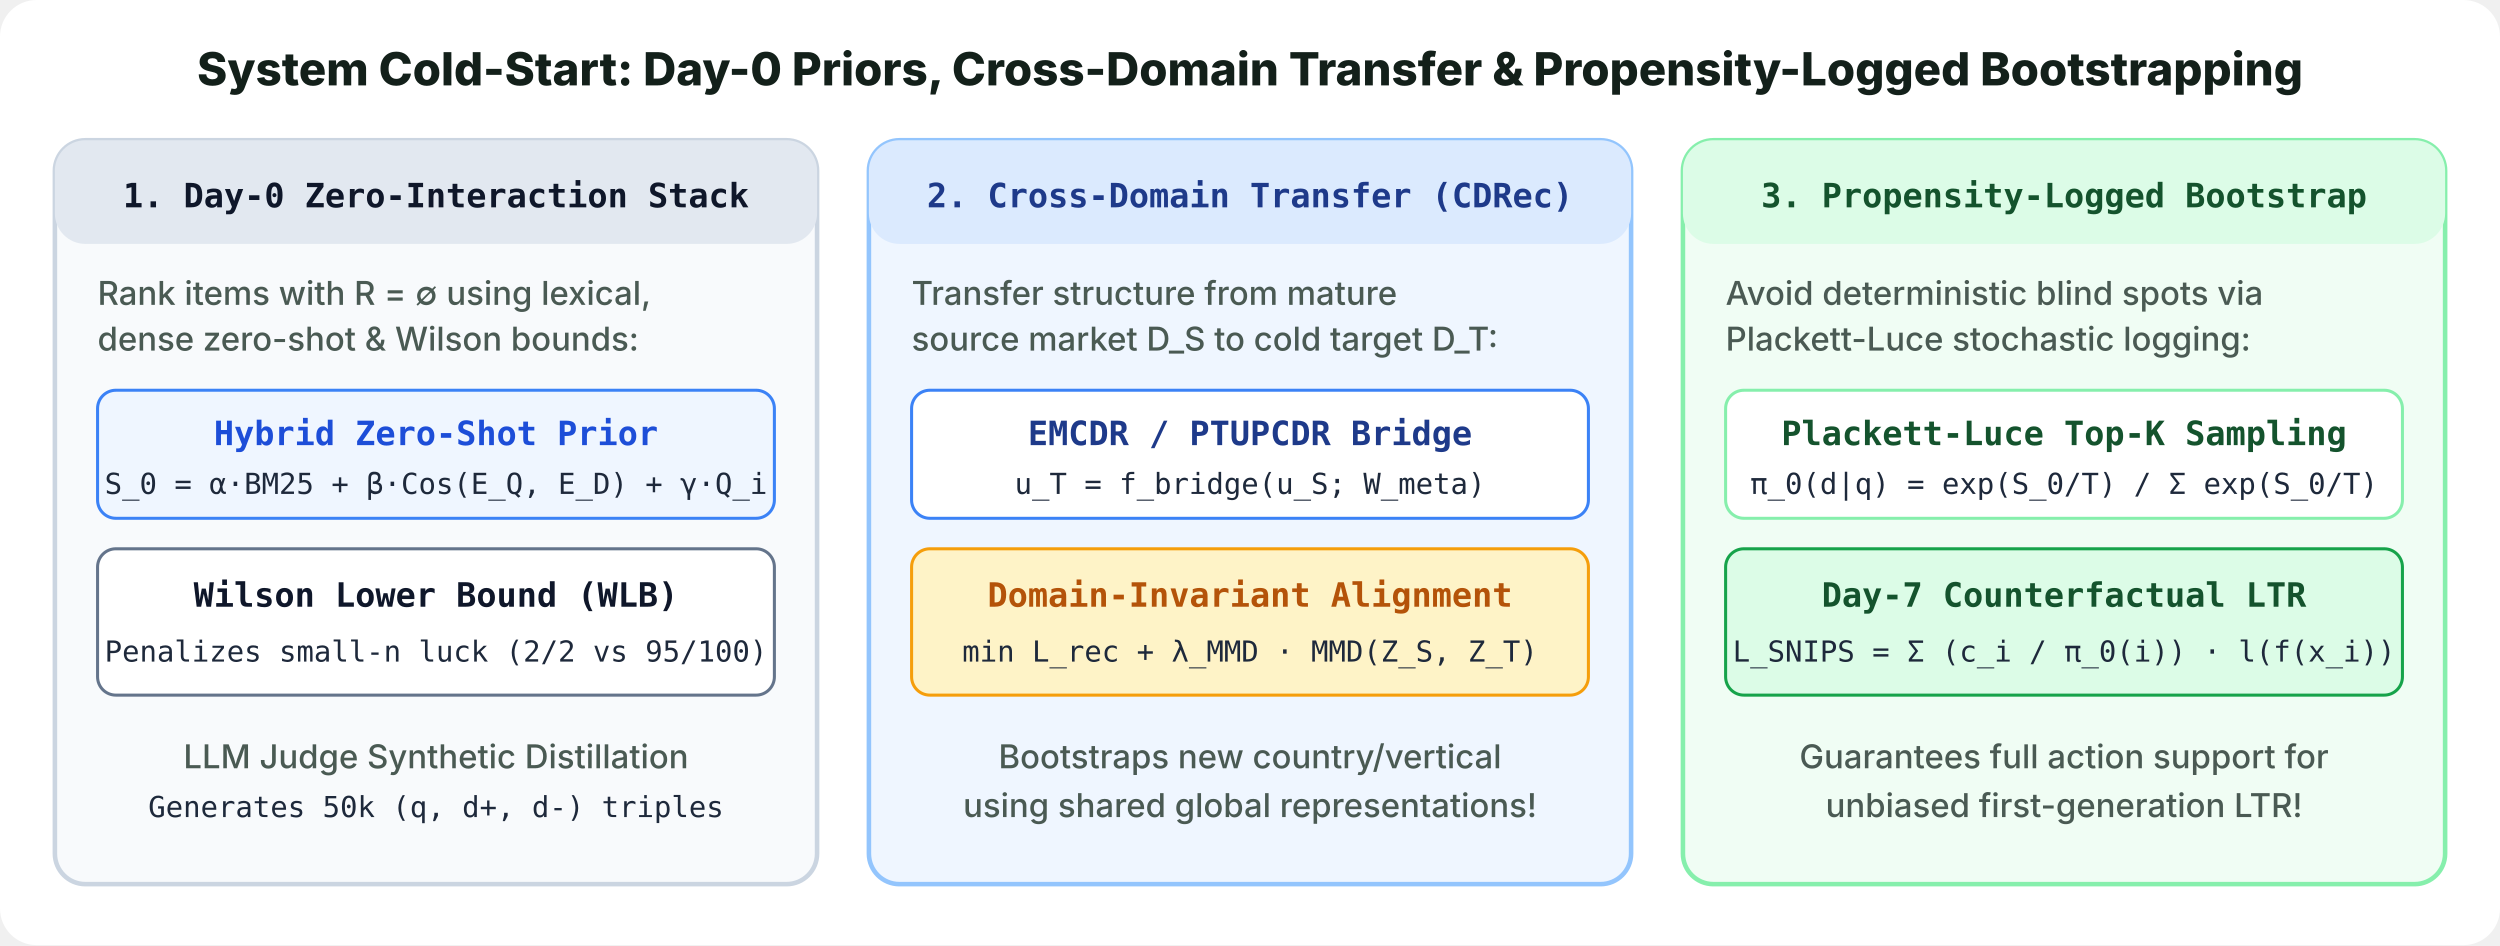
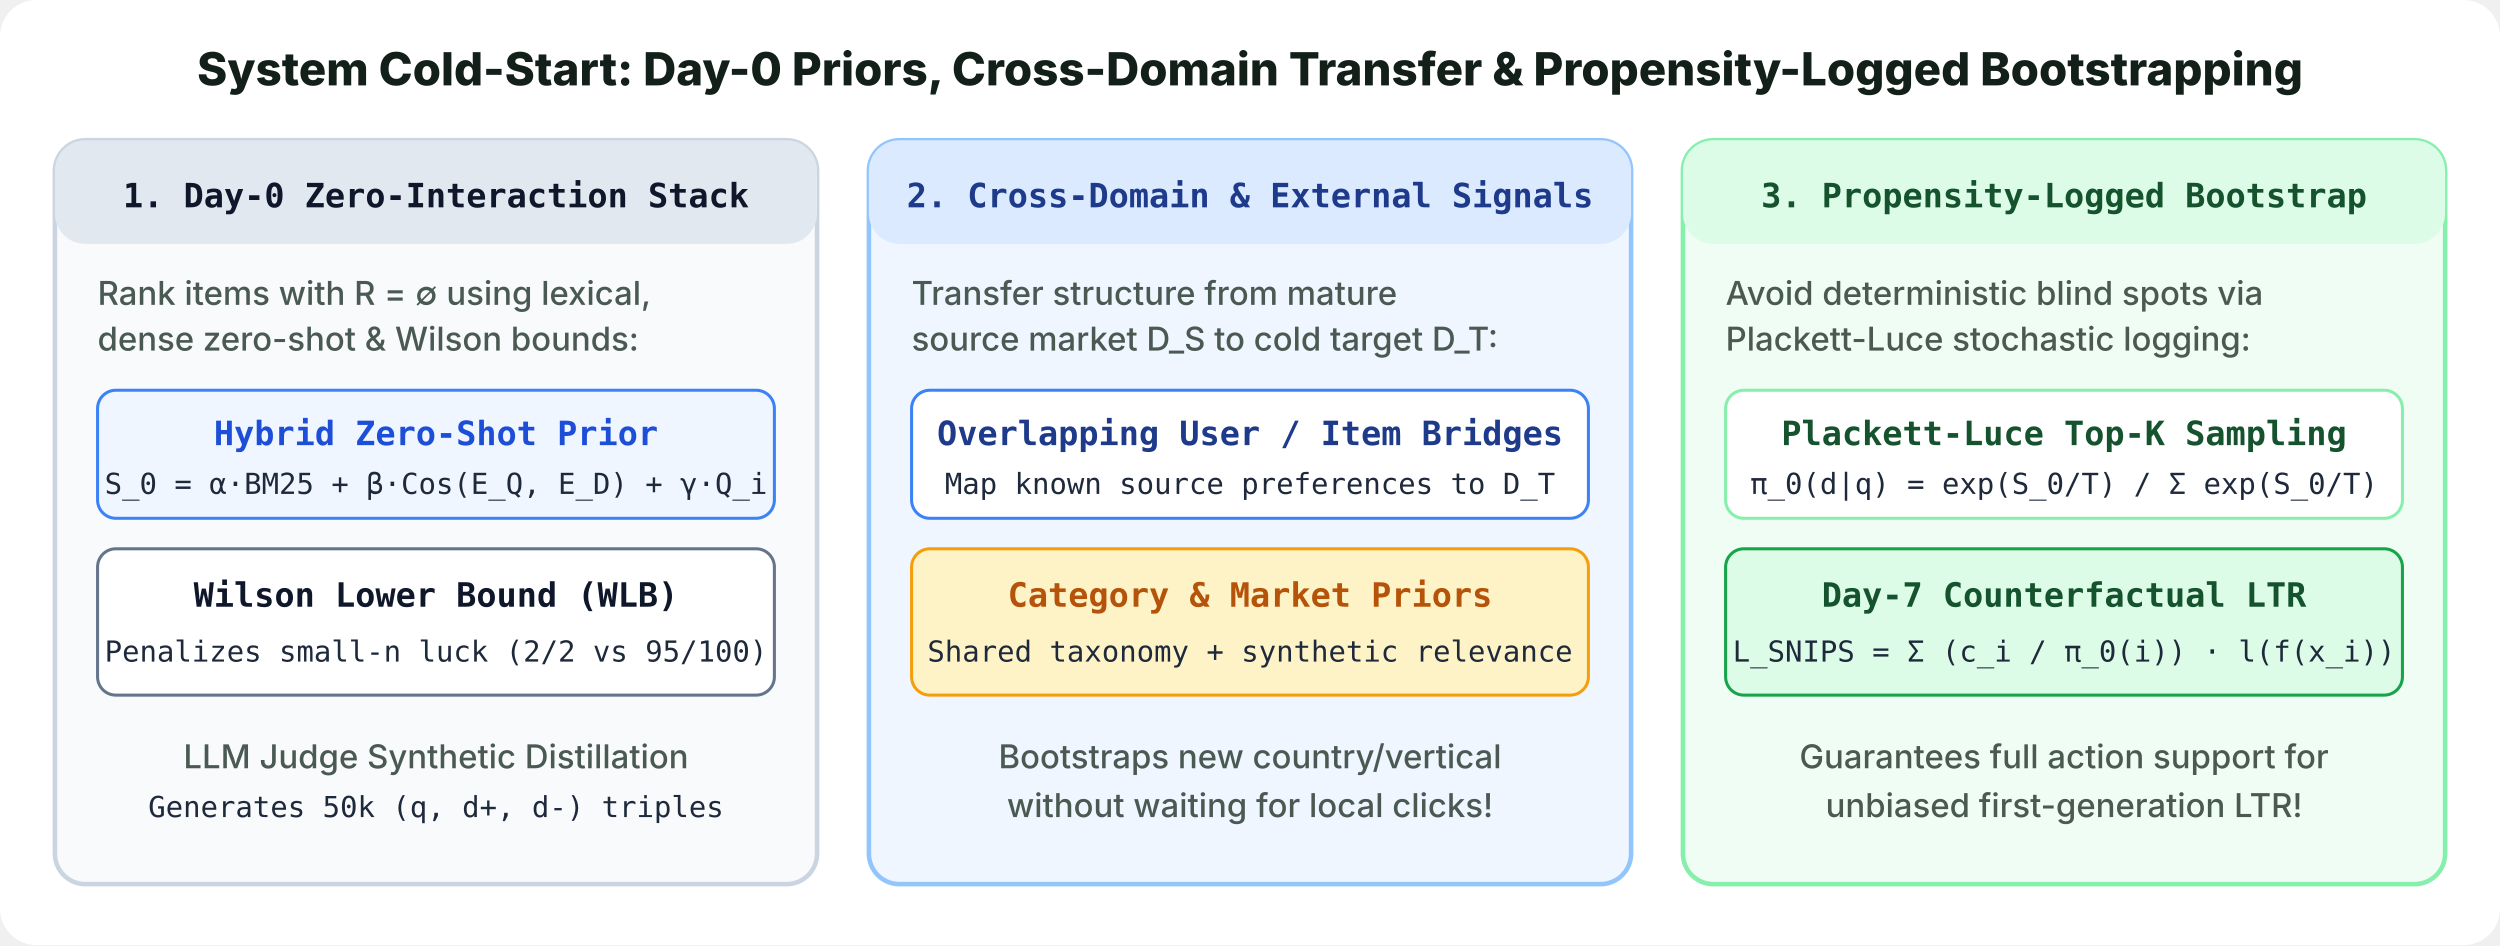
<svg xmlns="http://www.w3.org/2000/svg" viewBox="0 0 820 310" width="820" height="310">
  <rect width="820" height="310" fill="#ffffff" rx="12" />
  <style>
    .title { font-family: 'Manrope', 'Inter', -apple-system, sans-serif; font-size: 15px; font-weight: 800; fill: #13201a; }
    .sub { font-family: 'Manrope', 'Inter', -apple-system, sans-serif; font-size: 10.8px; font-weight: 500; fill: #4a5a53; }
    .mono { font-family: 'JetBrains Mono', 'Consolas', monospace; font-size: 9.5px; fill: #1e293b; }
    .mono-bold { font-family: 'JetBrains Mono', 'Consolas', monospace; font-size: 11px; font-weight: 700; }
    .card { rx: 10; ry: 10; stroke-width: 1.5; }
  </style>
  <text x="410" y="28" text-anchor="middle" class="title">System Cold-Start: Day-0 Priors, Cross-Domain Transfer &amp; Propensity-Logged Bootstrapping</text>
  <g transform="translate(18, 46)">
    <rect width="250" height="244" class="card" fill="#f8fafc" stroke="#cbd5e1" />
    <rect width="250" height="34" rx="10" ry="10" fill="#e2e8f0" />
    <text x="125" y="22" text-anchor="middle" class="mono-bold" fill="#0f172a">1. Day-0 Zero-Interaction Stack</text>
    <text x="14" y="54" class="sub">Rank items with R = ∅ using lexical,</text>
    <text x="14" y="69" class="sub">dense zero-shot &amp; Wilson bounds:</text>
    <rect x="14" y="82" width="222" height="42" rx="6" fill="#eff6ff" stroke="#3b82f6" />
    <text x="125" y="100" text-anchor="middle" class="mono-bold" fill="#1d4ed8">Hybrid Zero-Shot Prior</text>
    <text x="125" y="116" text-anchor="middle" class="mono">S_0 = α·BM25 + β·Cos(E_Q, E_D) + γ·Q_i</text>
    <rect x="14" y="134" width="222" height="48" rx="6" fill="#ffffff" stroke="#64748b" />
    <text x="125" y="153" text-anchor="middle" class="mono-bold" fill="#0f172a">Wilson Lower Bound (WLB)</text>
    <text x="125" y="171" text-anchor="middle" class="mono">Penalizes small-n luck (2/2 vs 95/100)</text>
    <text x="125" y="206" text-anchor="middle" class="sub" fill="#334155">LLM Judge Synthetic Distillation</text>
    <text x="125" y="222" text-anchor="middle" class="mono" fill="#0a8f6a">Generates 50k (q, d+, d-) triples</text>
  </g>
  <g transform="translate(285, 46)">
    <rect width="250" height="244" class="card" fill="#eff6ff" stroke="#93c5fd" />
    <rect width="250" height="34" rx="10" ry="10" fill="#dbeafe" />
-     <text x="125" y="22" text-anchor="middle" class="mono-bold" fill="#1e3a8a">2. Cross-Domain Transfer (CDRec)</text>
+     <text x="125" y="22" text-anchor="middle" class="mono-bold" fill="#1e3a8a">2. Cross-Domain &amp; External Signals</text>
    <text x="14" y="54" class="sub">Transfer structure from mature</text>
    <text x="14" y="69" class="sub">source market D_S to cold target D_T:</text>
    <rect x="14" y="82" width="222" height="42" rx="6" fill="#ffffff" stroke="#3b82f6" />
-     <text x="125" y="100" text-anchor="middle" class="mono-bold" fill="#1e3a8a">EMCDR / PTUPCDR Bridge</text>
-     <text x="125" y="116" text-anchor="middle" class="mono">u_T = f_bridge(u_S; W_meta)</text>
+     <text x="125" y="100" text-anchor="middle" class="mono-bold" fill="#1e3a8a">Overlapping User / Item Bridges</text>
+     <text x="125" y="116" text-anchor="middle" class="mono">Map known source preferences to D_T</text>
    <rect x="14" y="134" width="222" height="48" rx="6" fill="#fef3c7" stroke="#f59e0b" />
-     <text x="125" y="153" text-anchor="middle" class="mono-bold" fill="#b45309">Domain-Invariant Alignment</text>
-     <text x="125" y="171" text-anchor="middle" class="mono">min L_rec + λ_MMD · MMD(Z_S, Z_T)</text>
+     <text x="125" y="153" text-anchor="middle" class="mono-bold" fill="#b45309">Category &amp; Market Priors</text>
+     <text x="125" y="171" text-anchor="middle" class="mono">Shared taxonomy + synthetic relevance</text>
    <text x="125" y="206" text-anchor="middle" class="sub" fill="#1e40af">Bootstraps new country/vertical</text>
-     <text x="125" y="222" text-anchor="middle" class="sub" fill="#1e40af">using shared global representations!</text>
+     <text x="125" y="222" text-anchor="middle" class="sub" fill="#1e40af">without waiting for local clicks!</text>
  </g>
  <g transform="translate(552, 46)">
    <rect width="250" height="244" class="card" fill="#f0fdf4" stroke="#86efac" />
    <rect width="250" height="34" rx="10" ry="10" fill="#dcfce7" />
    <text x="125" y="22" text-anchor="middle" class="mono-bold" fill="#14532d">3. Propensity-Logged Bootstrap</text>
    <text x="14" y="54" class="sub">Avoid deterministic blind spots via</text>
    <text x="14" y="69" class="sub">Plackett-Luce stochastic logging:</text>
    <rect x="14" y="82" width="222" height="42" rx="6" fill="#ffffff" stroke="#86efac" />
    <text x="125" y="100" text-anchor="middle" class="mono-bold" fill="#14532d">Plackett-Luce Top-K Sampling</text>
    <text x="125" y="116" text-anchor="middle" class="mono">π_0(d|q) = exp(S_0/T) / Σ exp(S_0/T)</text>
    <rect x="14" y="134" width="222" height="48" rx="6" fill="#dcfce7" stroke="#16a34a" />
    <text x="125" y="153" text-anchor="middle" class="mono-bold" fill="#14532d">Day-7 Counterfactual LTR</text>
    <text x="125" y="171" text-anchor="middle" class="mono">L_SNIPS = Σ (c_i / π_0(i)) · l(f(x_i))</text>
    <text x="125" y="206" text-anchor="middle" class="sub" fill="#14532d">Guarantees full action support for</text>
    <text x="125" y="222" text-anchor="middle" class="sub" fill="#14532d">unbiased first-generation LTR!</text>
  </g>
</svg>
